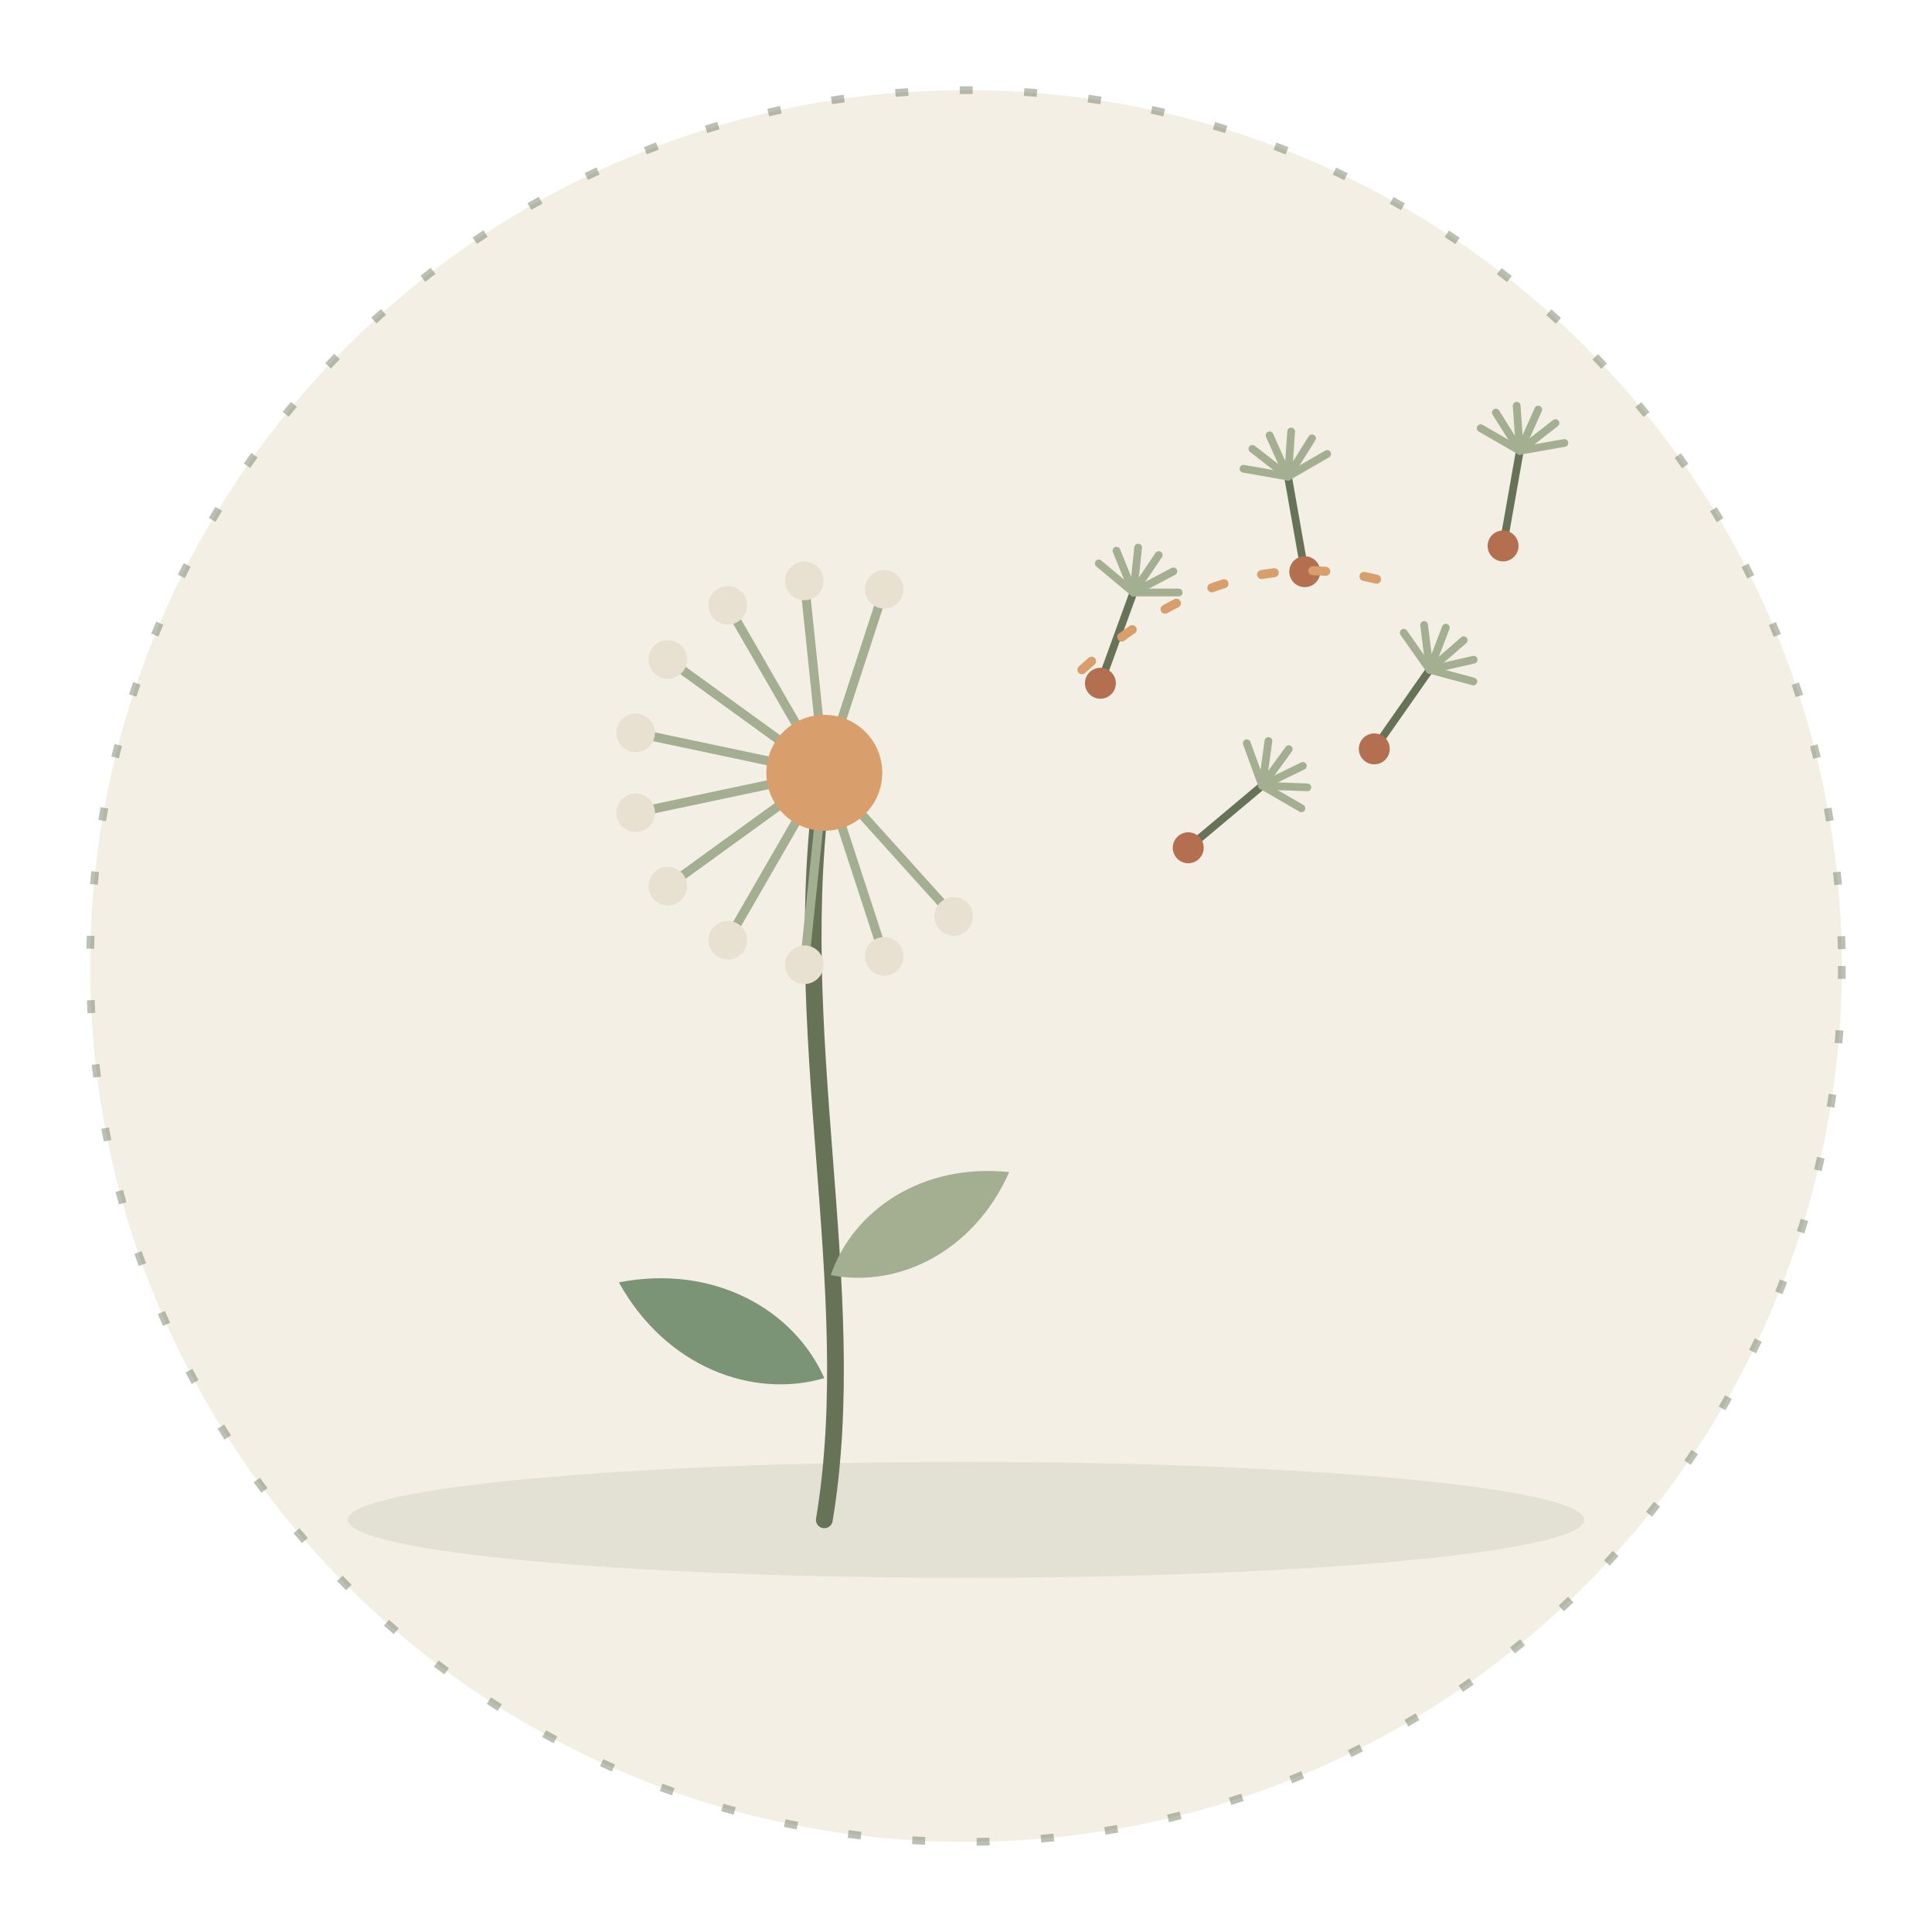
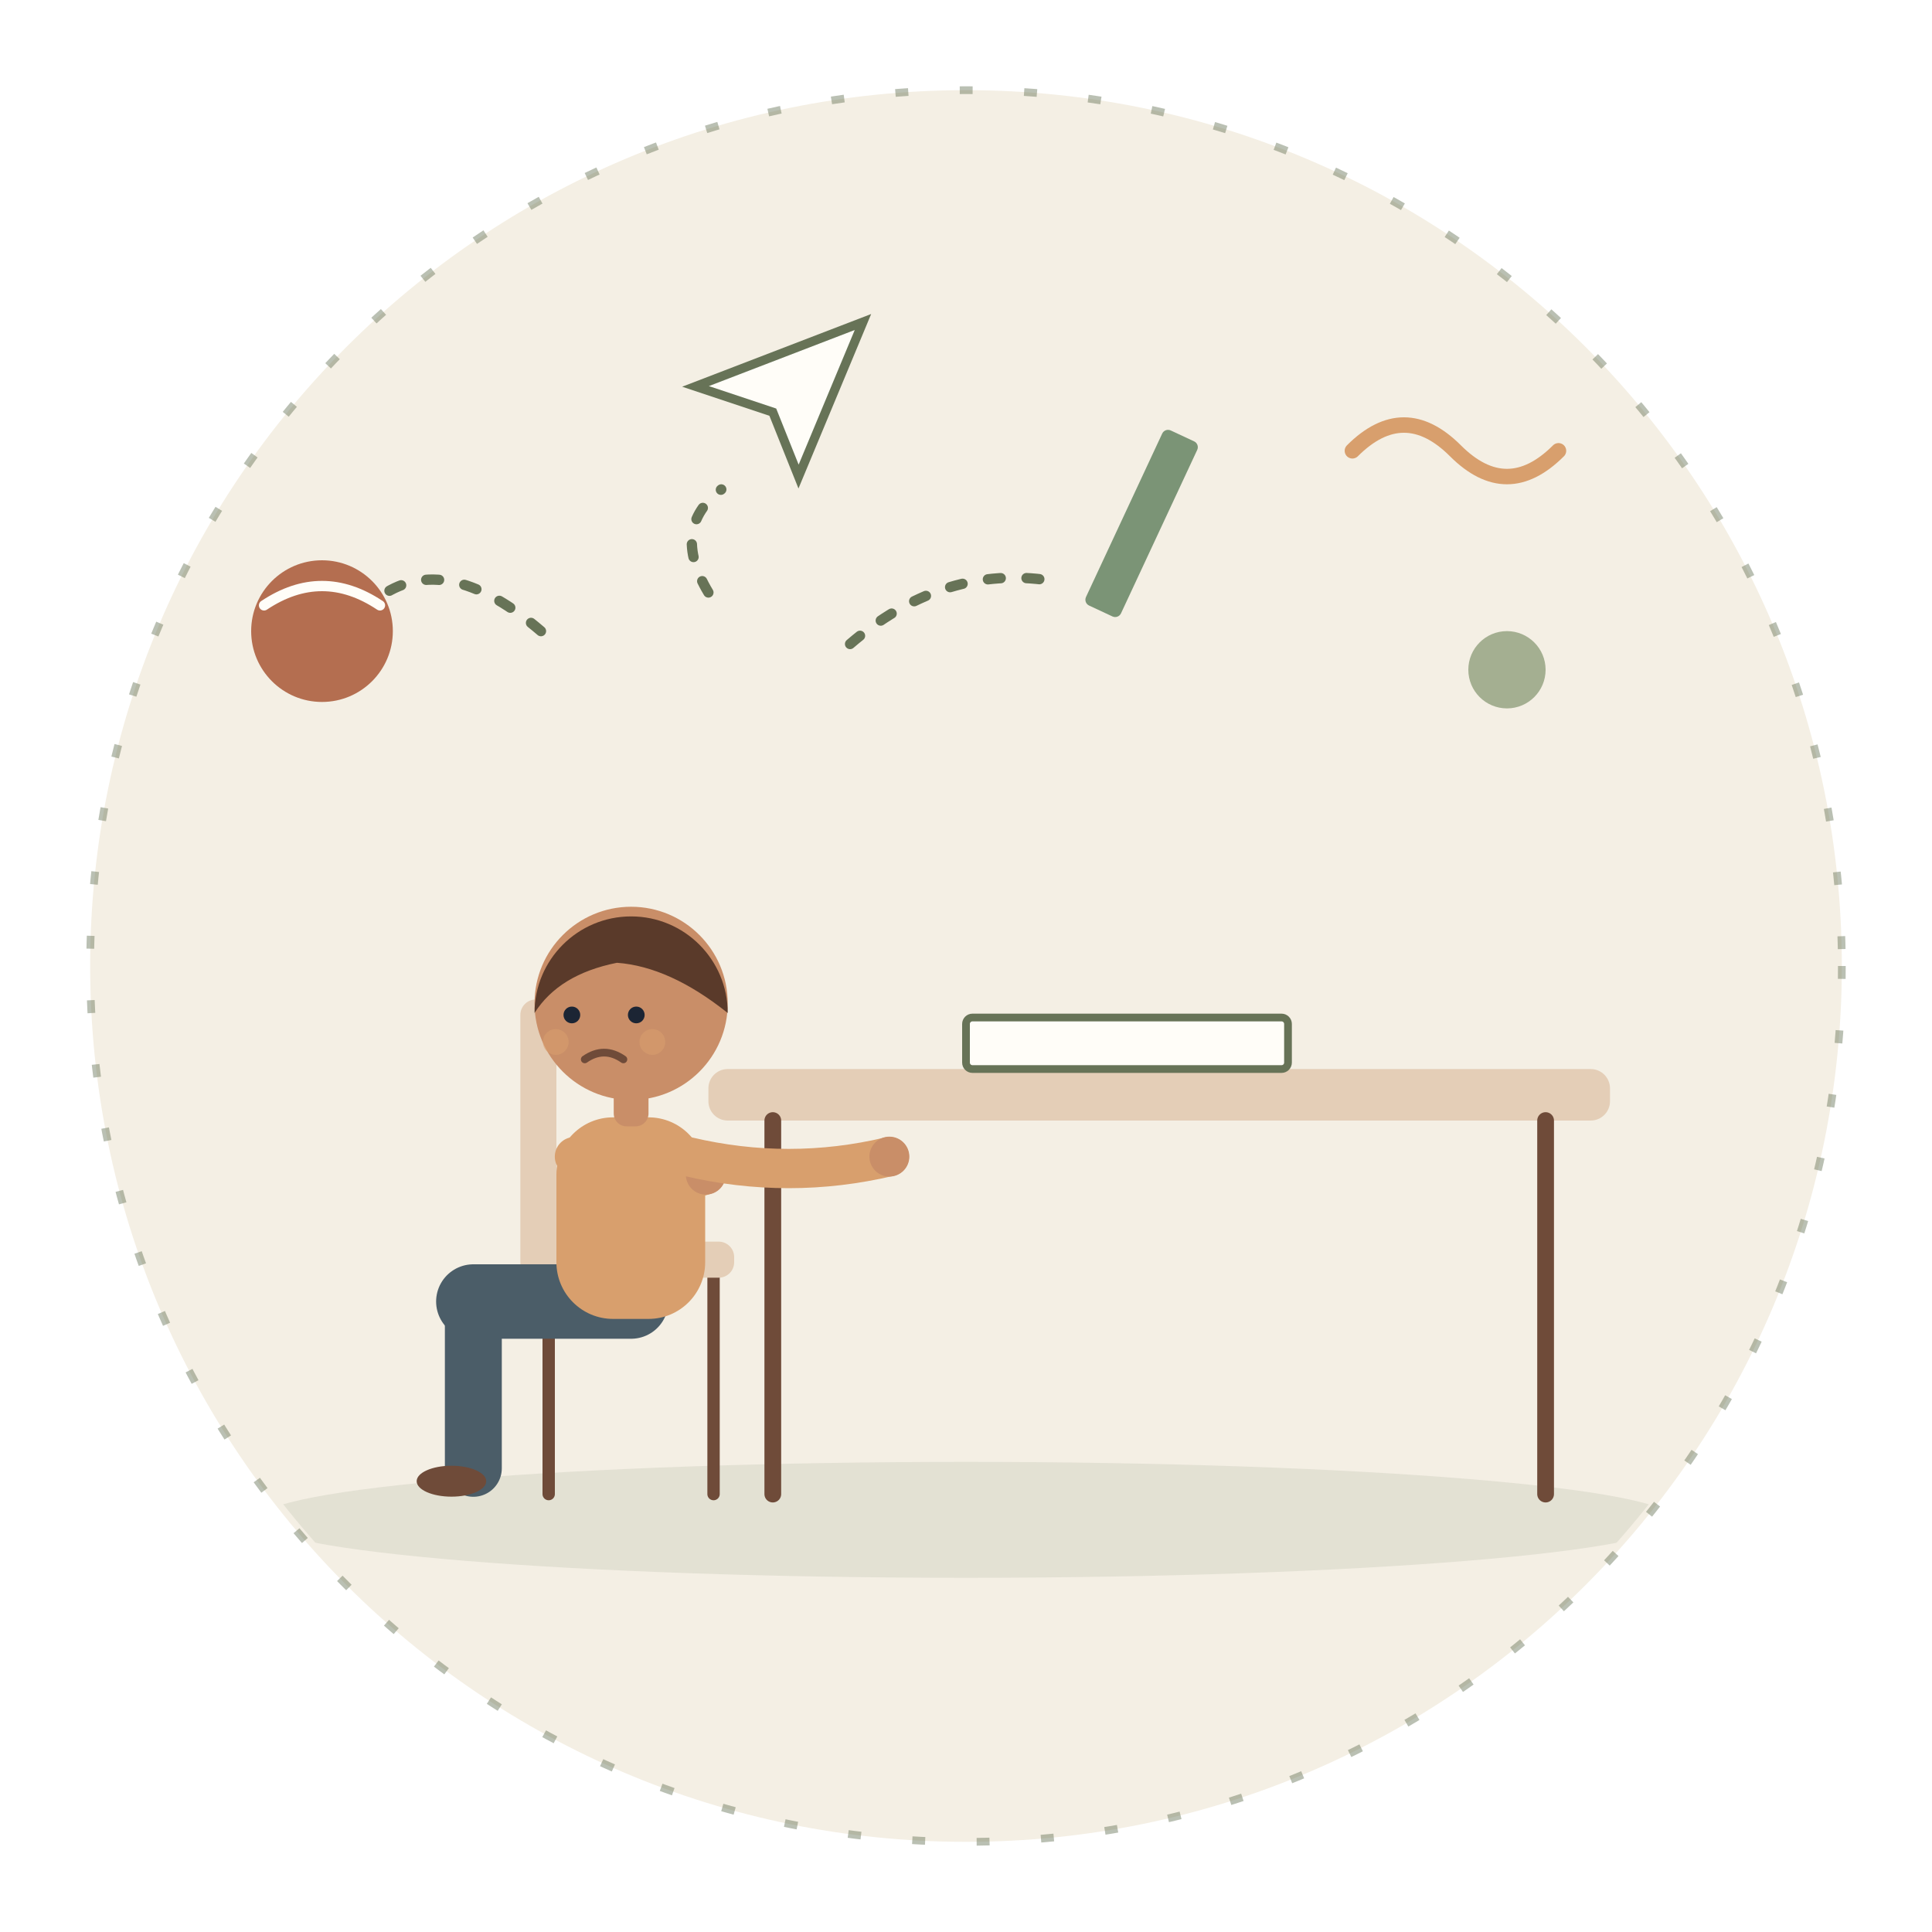
- <svg xmlns="http://www.w3.org/2000/svg" viewBox="0 0 300 300" width="300" height="300" role="img" aria-label="Un diente de león cuyas semillas vuelan con el viento">
+ <svg xmlns="http://www.w3.org/2000/svg" viewBox="0 0 300 300" width="300" height="300" role="img" aria-label="Un niño en su escritorio, con la atención yéndose hacia muchas cosas a la vez">
  <circle cx="150" cy="150" r="136" fill="#f4efe4" />
  <circle cx="150" cy="150" r="136" fill="none" stroke="#677357" stroke-width="1.2" stroke-dasharray="2 8" opacity=".45" />
  <clipPath id="disco">
    <circle cx="150" cy="150" r="135" />
  </clipPath>
  <g clip-path="url(#disco)">
-     <ellipse cx="150" cy="236" rx="96" ry="9" fill="#677357" opacity=".12" />
-     <path d="M128 236 C134 200 122 160 128 120" stroke="#677357" stroke-width="2.6" fill="none" stroke-linecap="round" stroke-linejoin="round" />
-     <path d="M0 0 C7 -8 8 -21 0 -32 C-8 -21 -7 -8 0 0 Z" transform="translate(128.0 214.0) rotate(-65) scale(1.1)" fill="#7b9476" opacity="1.0" />
-     <path d="M0 0 C7 -8 8 -21 0 -32 C-8 -21 -7 -8 0 0 Z" transform="translate(129.0 198.0) rotate(60) scale(1.0)" fill="#a4af91" opacity="1.0" />
-     <path d="M128 120 L148.1 142.3" stroke="#a4af91" stroke-width="1.4" fill="none" stroke-linecap="round" stroke-linejoin="round" />
-     <circle cx="148.1" cy="142.3" r="3" fill="#e8e0d1" opacity="1.0" />
-     <path d="M128 120 L137.3 148.5" stroke="#a4af91" stroke-width="1.4" fill="none" stroke-linecap="round" stroke-linejoin="round" />
-     <circle cx="137.3" cy="148.5" r="3" fill="#e8e0d1" opacity="1.0" />
-     <path d="M128 120 L124.9 149.8" stroke="#a4af91" stroke-width="1.4" fill="none" stroke-linecap="round" stroke-linejoin="round" />
-     <circle cx="124.9" cy="149.8" r="3" fill="#e8e0d1" opacity="1.0" />
-     <path d="M128 120 L113.0 146.0" stroke="#a4af91" stroke-width="1.4" fill="none" stroke-linecap="round" stroke-linejoin="round" />
-     <circle cx="113.0" cy="146.0" r="3" fill="#e8e0d1" opacity="1.0" />
-     <path d="M128 120 L103.7 137.6" stroke="#a4af91" stroke-width="1.4" fill="none" stroke-linecap="round" stroke-linejoin="round" />
-     <circle cx="103.7" cy="137.6" r="3" fill="#e8e0d1" opacity="1.0" />
-     <path d="M128 120 L98.7 126.2" stroke="#a4af91" stroke-width="1.4" fill="none" stroke-linecap="round" stroke-linejoin="round" />
-     <circle cx="98.7" cy="126.2" r="3" fill="#e8e0d1" opacity="1.0" />
-     <path d="M128 120 L98.7 113.8" stroke="#a4af91" stroke-width="1.4" fill="none" stroke-linecap="round" stroke-linejoin="round" />
-     <circle cx="98.7" cy="113.8" r="3" fill="#e8e0d1" opacity="1.0" />
-     <path d="M128 120 L103.7 102.4" stroke="#a4af91" stroke-width="1.4" fill="none" stroke-linecap="round" stroke-linejoin="round" />
-     <circle cx="103.7" cy="102.4" r="3" fill="#e8e0d1" opacity="1.0" />
-     <path d="M128 120 L113.0 94.0" stroke="#a4af91" stroke-width="1.4" fill="none" stroke-linecap="round" stroke-linejoin="round" />
-     <circle cx="113.0" cy="94.0" r="3" fill="#e8e0d1" opacity="1.0" />
-     <path d="M128 120 L124.9 90.2" stroke="#a4af91" stroke-width="1.4" fill="none" stroke-linecap="round" stroke-linejoin="round" />
-     <circle cx="124.9" cy="90.2" r="3" fill="#e8e0d1" opacity="1.0" />
-     <path d="M128 120 L137.3 91.5" stroke="#a4af91" stroke-width="1.4" fill="none" stroke-linecap="round" stroke-linejoin="round" />
-     <circle cx="137.3" cy="91.5" r="3" fill="#e8e0d1" opacity="1.0" />
-     <circle cx="128.0" cy="120.0" r="9" fill="#d89f6d" opacity="1.0" />
-     <g transform="translate(176 92) rotate(20)">
-       <path d="M0 0 V14" stroke="#677357" stroke-width="1.2" fill="none" stroke-linecap="round" stroke-linejoin="round" />
-       <path d="M0 0 L-6.6 -2.4" stroke="#a4af91" stroke-width="1.2" fill="none" stroke-linecap="round" stroke-linejoin="round" />
-       <path d="M0 0 L-4.7 -5.2" stroke="#a4af91" stroke-width="1.2" fill="none" stroke-linecap="round" stroke-linejoin="round" />
-       <path d="M0 0 L-1.7 -6.8" stroke="#a4af91" stroke-width="1.2" fill="none" stroke-linecap="round" stroke-linejoin="round" />
-       <path d="M0 0 L1.7 -6.8" stroke="#a4af91" stroke-width="1.2" fill="none" stroke-linecap="round" stroke-linejoin="round" />
-       <path d="M0 0 L4.7 -5.2" stroke="#a4af91" stroke-width="1.2" fill="none" stroke-linecap="round" stroke-linejoin="round" />
-       <path d="M0 0 L6.6 -2.4" stroke="#a4af91" stroke-width="1.2" fill="none" stroke-linecap="round" stroke-linejoin="round" />
-       <circle cx="0.0" cy="15.0" r="2.4" fill="#b46e50" opacity="1.0" />
+     <ellipse cx="150" cy="236" rx="110" ry="9" fill="#677357" opacity=".12" />
+     <rect x="110.0" y="166.0" width="140.0" height="8.0" rx="3.0" fill="#e4ceb7" />
+     <path d="M120 174 V232 M240 174 V232" stroke="#6f4b39" stroke-width="2.6" fill="none" stroke-linecap="round" stroke-linejoin="round" />
+     <rect x="150.0" y="158.0" width="50.0" height="8.0" rx="1.0" fill="#fffdf8" stroke="#677357" stroke-width="1.2" />
+     <path d="M85.2 232 V196.8 M110.8 232 V196.8" stroke="#6f4b39" stroke-width="1.92" fill="none" stroke-linecap="round" stroke-linejoin="round" />
+     <rect x="82.0" y="192.8" width="32.0" height="5.6" rx="2.4" fill="#e4ceb7" />
+     <rect x="80.8" y="155.2" width="5.6" height="43.2" rx="2.4" fill="#e4ceb7" />
+     <path d="M98.0 202.1 H73.5" stroke="#4b5d68" stroke-width="11.56" fill="none" stroke-linecap="round" stroke-linejoin="round" />
+     <path d="M73.5 202.1 V228.0" stroke="#4b5d68" stroke-width="8.84" fill="none" stroke-linecap="round" stroke-linejoin="round" />
+     <ellipse cx="70.1" cy="230.0" rx="5.4" ry="2.4" fill="#6f4b39" />
+     <rect x="86.4" y="173.5" width="23.1" height="31.3" rx="8.8" fill="#d89f6d" />
+     <rect x="95.3" y="168.1" width="5.4" height="6.8" rx="2.0" fill="#c98e68" />
+     <circle cx="98.0" cy="155.8" r="15.0" fill="#c98e68" opacity="1.0" />
+     <path d="M83.0 157.3 A15.0 15.0 0 0 1 113.0 157.3 Q104.0 150.1 95.8 149.5 Q86.8 151.3 83.0 157.3 Z" fill="#5a3a2a" />
+     <circle cx="88.8" cy="157.6" r="1.3" fill="#1c2534" opacity="1.0" />
+     <circle cx="98.8" cy="157.6" r="1.3" fill="#1c2534" opacity="1.0" />
+     <path d="M90.8 164.5 Q93.8 162.4 96.8 164.5" stroke="#6f4b39" stroke-width="1.2" fill="none" stroke-linecap="round" stroke-linejoin="round" />
+     <circle cx="86.3" cy="161.8" r="2.0" fill="#d89f6d" opacity="0.55" />
+     <circle cx="101.3" cy="161.8" r="2.0" fill="#d89f6d" opacity="0.55" />
+     <path d="M89.2 179.6 Q99.4 186.0 109.6 182.4" stroke="#d89f6d" stroke-width="6.1" fill="none" stroke-linecap="round" />
+     <circle cx="109.6" cy="182.4" r="3.1" fill="#c98e68" opacity="1.0" />
+     <path d="M106.8 179.6 Q122.5 183.3 138.1 179.6" stroke="#d89f6d" stroke-width="6.1" fill="none" stroke-linecap="round" />
+     <circle cx="138.1" cy="179.6" r="3.1" fill="#c98e68" opacity="1.0" />
+     <path d="M110 92 q-6 -10 2 -16" stroke="#677357" stroke-width="1.6" fill="none" stroke-linecap="round" stroke-linejoin="round" stroke-dasharray="2 4" />
+     <path d="M132 100 q14 -12 30 -10" stroke="#677357" stroke-width="1.6" fill="none" stroke-linecap="round" stroke-linejoin="round" stroke-dasharray="2 4" />
+     <path d="M84 98 q-14 -12 -24 -6" stroke="#677357" stroke-width="1.6" fill="none" stroke-linecap="round" stroke-linejoin="round" stroke-dasharray="2 4" />
+     <circle cx="50.0" cy="98.0" r="11.0" fill="#b46e50" opacity="1.0" />
+     <path d="M41 94 Q50 88 59 94" stroke="#fffdf8" stroke-width="1.6" fill="none" stroke-linecap="round" stroke-linejoin="round" />
+     <path d="M108 60 l26 -10 l-10 24 l-4 -10 z" fill="#fffdf8" stroke="#677357" stroke-width="1.4" />
+     <g transform="translate(176 84) rotate(25)">
+       <rect x="-3.0" y="-18.0" width="6.0" height="30.0" rx="1.0" fill="#7b9476" />
    </g>
-     <g transform="translate(200 74) rotate(-10)">
-       <path d="M0 0 V14" stroke="#677357" stroke-width="1.2" fill="none" stroke-linecap="round" stroke-linejoin="round" />
-       <path d="M0 0 L-6.6 -2.4" stroke="#a4af91" stroke-width="1.2" fill="none" stroke-linecap="round" stroke-linejoin="round" />
-       <path d="M0 0 L-4.7 -5.2" stroke="#a4af91" stroke-width="1.2" fill="none" stroke-linecap="round" stroke-linejoin="round" />
-       <path d="M0 0 L-1.7 -6.8" stroke="#a4af91" stroke-width="1.2" fill="none" stroke-linecap="round" stroke-linejoin="round" />
-       <path d="M0 0 L1.7 -6.8" stroke="#a4af91" stroke-width="1.2" fill="none" stroke-linecap="round" stroke-linejoin="round" />
-       <path d="M0 0 L4.7 -5.2" stroke="#a4af91" stroke-width="1.2" fill="none" stroke-linecap="round" stroke-linejoin="round" />
-       <path d="M0 0 L6.6 -2.4" stroke="#a4af91" stroke-width="1.2" fill="none" stroke-linecap="round" stroke-linejoin="round" />
-       <circle cx="0.0" cy="15.0" r="2.4" fill="#b46e50" opacity="1.0" />
-     </g>
-     <g transform="translate(222 104) rotate(35)">
-       <path d="M0 0 V14" stroke="#677357" stroke-width="1.2" fill="none" stroke-linecap="round" stroke-linejoin="round" />
-       <path d="M0 0 L-6.6 -2.4" stroke="#a4af91" stroke-width="1.2" fill="none" stroke-linecap="round" stroke-linejoin="round" />
-       <path d="M0 0 L-4.7 -5.2" stroke="#a4af91" stroke-width="1.2" fill="none" stroke-linecap="round" stroke-linejoin="round" />
-       <path d="M0 0 L-1.7 -6.8" stroke="#a4af91" stroke-width="1.2" fill="none" stroke-linecap="round" stroke-linejoin="round" />
-       <path d="M0 0 L1.7 -6.8" stroke="#a4af91" stroke-width="1.2" fill="none" stroke-linecap="round" stroke-linejoin="round" />
-       <path d="M0 0 L4.7 -5.2" stroke="#a4af91" stroke-width="1.2" fill="none" stroke-linecap="round" stroke-linejoin="round" />
-       <path d="M0 0 L6.6 -2.4" stroke="#a4af91" stroke-width="1.2" fill="none" stroke-linecap="round" stroke-linejoin="round" />
-       <circle cx="0.0" cy="15.0" r="2.4" fill="#b46e50" opacity="1.0" />
-     </g>
-     <g transform="translate(236 70) rotate(10)">
-       <path d="M0 0 V14" stroke="#677357" stroke-width="1.2" fill="none" stroke-linecap="round" stroke-linejoin="round" />
-       <path d="M0 0 L-6.6 -2.4" stroke="#a4af91" stroke-width="1.2" fill="none" stroke-linecap="round" stroke-linejoin="round" />
-       <path d="M0 0 L-4.7 -5.2" stroke="#a4af91" stroke-width="1.2" fill="none" stroke-linecap="round" stroke-linejoin="round" />
-       <path d="M0 0 L-1.7 -6.8" stroke="#a4af91" stroke-width="1.2" fill="none" stroke-linecap="round" stroke-linejoin="round" />
-       <path d="M0 0 L1.7 -6.8" stroke="#a4af91" stroke-width="1.2" fill="none" stroke-linecap="round" stroke-linejoin="round" />
-       <path d="M0 0 L4.7 -5.2" stroke="#a4af91" stroke-width="1.2" fill="none" stroke-linecap="round" stroke-linejoin="round" />
-       <path d="M0 0 L6.6 -2.4" stroke="#a4af91" stroke-width="1.2" fill="none" stroke-linecap="round" stroke-linejoin="round" />
-       <circle cx="0.0" cy="15.0" r="2.4" fill="#b46e50" opacity="1.0" />
-     </g>
-     <g transform="translate(196 122) rotate(50)">
-       <path d="M0 0 V14" stroke="#677357" stroke-width="1.2" fill="none" stroke-linecap="round" stroke-linejoin="round" />
-       <path d="M0 0 L-6.6 -2.4" stroke="#a4af91" stroke-width="1.2" fill="none" stroke-linecap="round" stroke-linejoin="round" />
-       <path d="M0 0 L-4.7 -5.2" stroke="#a4af91" stroke-width="1.2" fill="none" stroke-linecap="round" stroke-linejoin="round" />
-       <path d="M0 0 L-1.7 -6.8" stroke="#a4af91" stroke-width="1.2" fill="none" stroke-linecap="round" stroke-linejoin="round" />
-       <path d="M0 0 L1.7 -6.8" stroke="#a4af91" stroke-width="1.2" fill="none" stroke-linecap="round" stroke-linejoin="round" />
-       <path d="M0 0 L4.7 -5.2" stroke="#a4af91" stroke-width="1.2" fill="none" stroke-linecap="round" stroke-linejoin="round" />
-       <path d="M0 0 L6.6 -2.4" stroke="#a4af91" stroke-width="1.2" fill="none" stroke-linecap="round" stroke-linejoin="round" />
-       <circle cx="0.0" cy="15.0" r="2.4" fill="#b46e50" opacity="1.0" />
-     </g>
-     <path d="M168 104 Q190 84 214 90" stroke="#d89f6d" stroke-width="1.4" stroke-dasharray="2 6" fill="none" stroke-linecap="round" stroke-linejoin="round" />
+     <path d="M210 70 q8 -8 16 0 q8 8 16 0" stroke="#d89f6d" stroke-width="2.4" fill="none" stroke-linecap="round" stroke-linejoin="round" />
+     <circle cx="234.0" cy="104.0" r="6.0" fill="#a4af91" opacity="1.0" />
  </g>
</svg>
